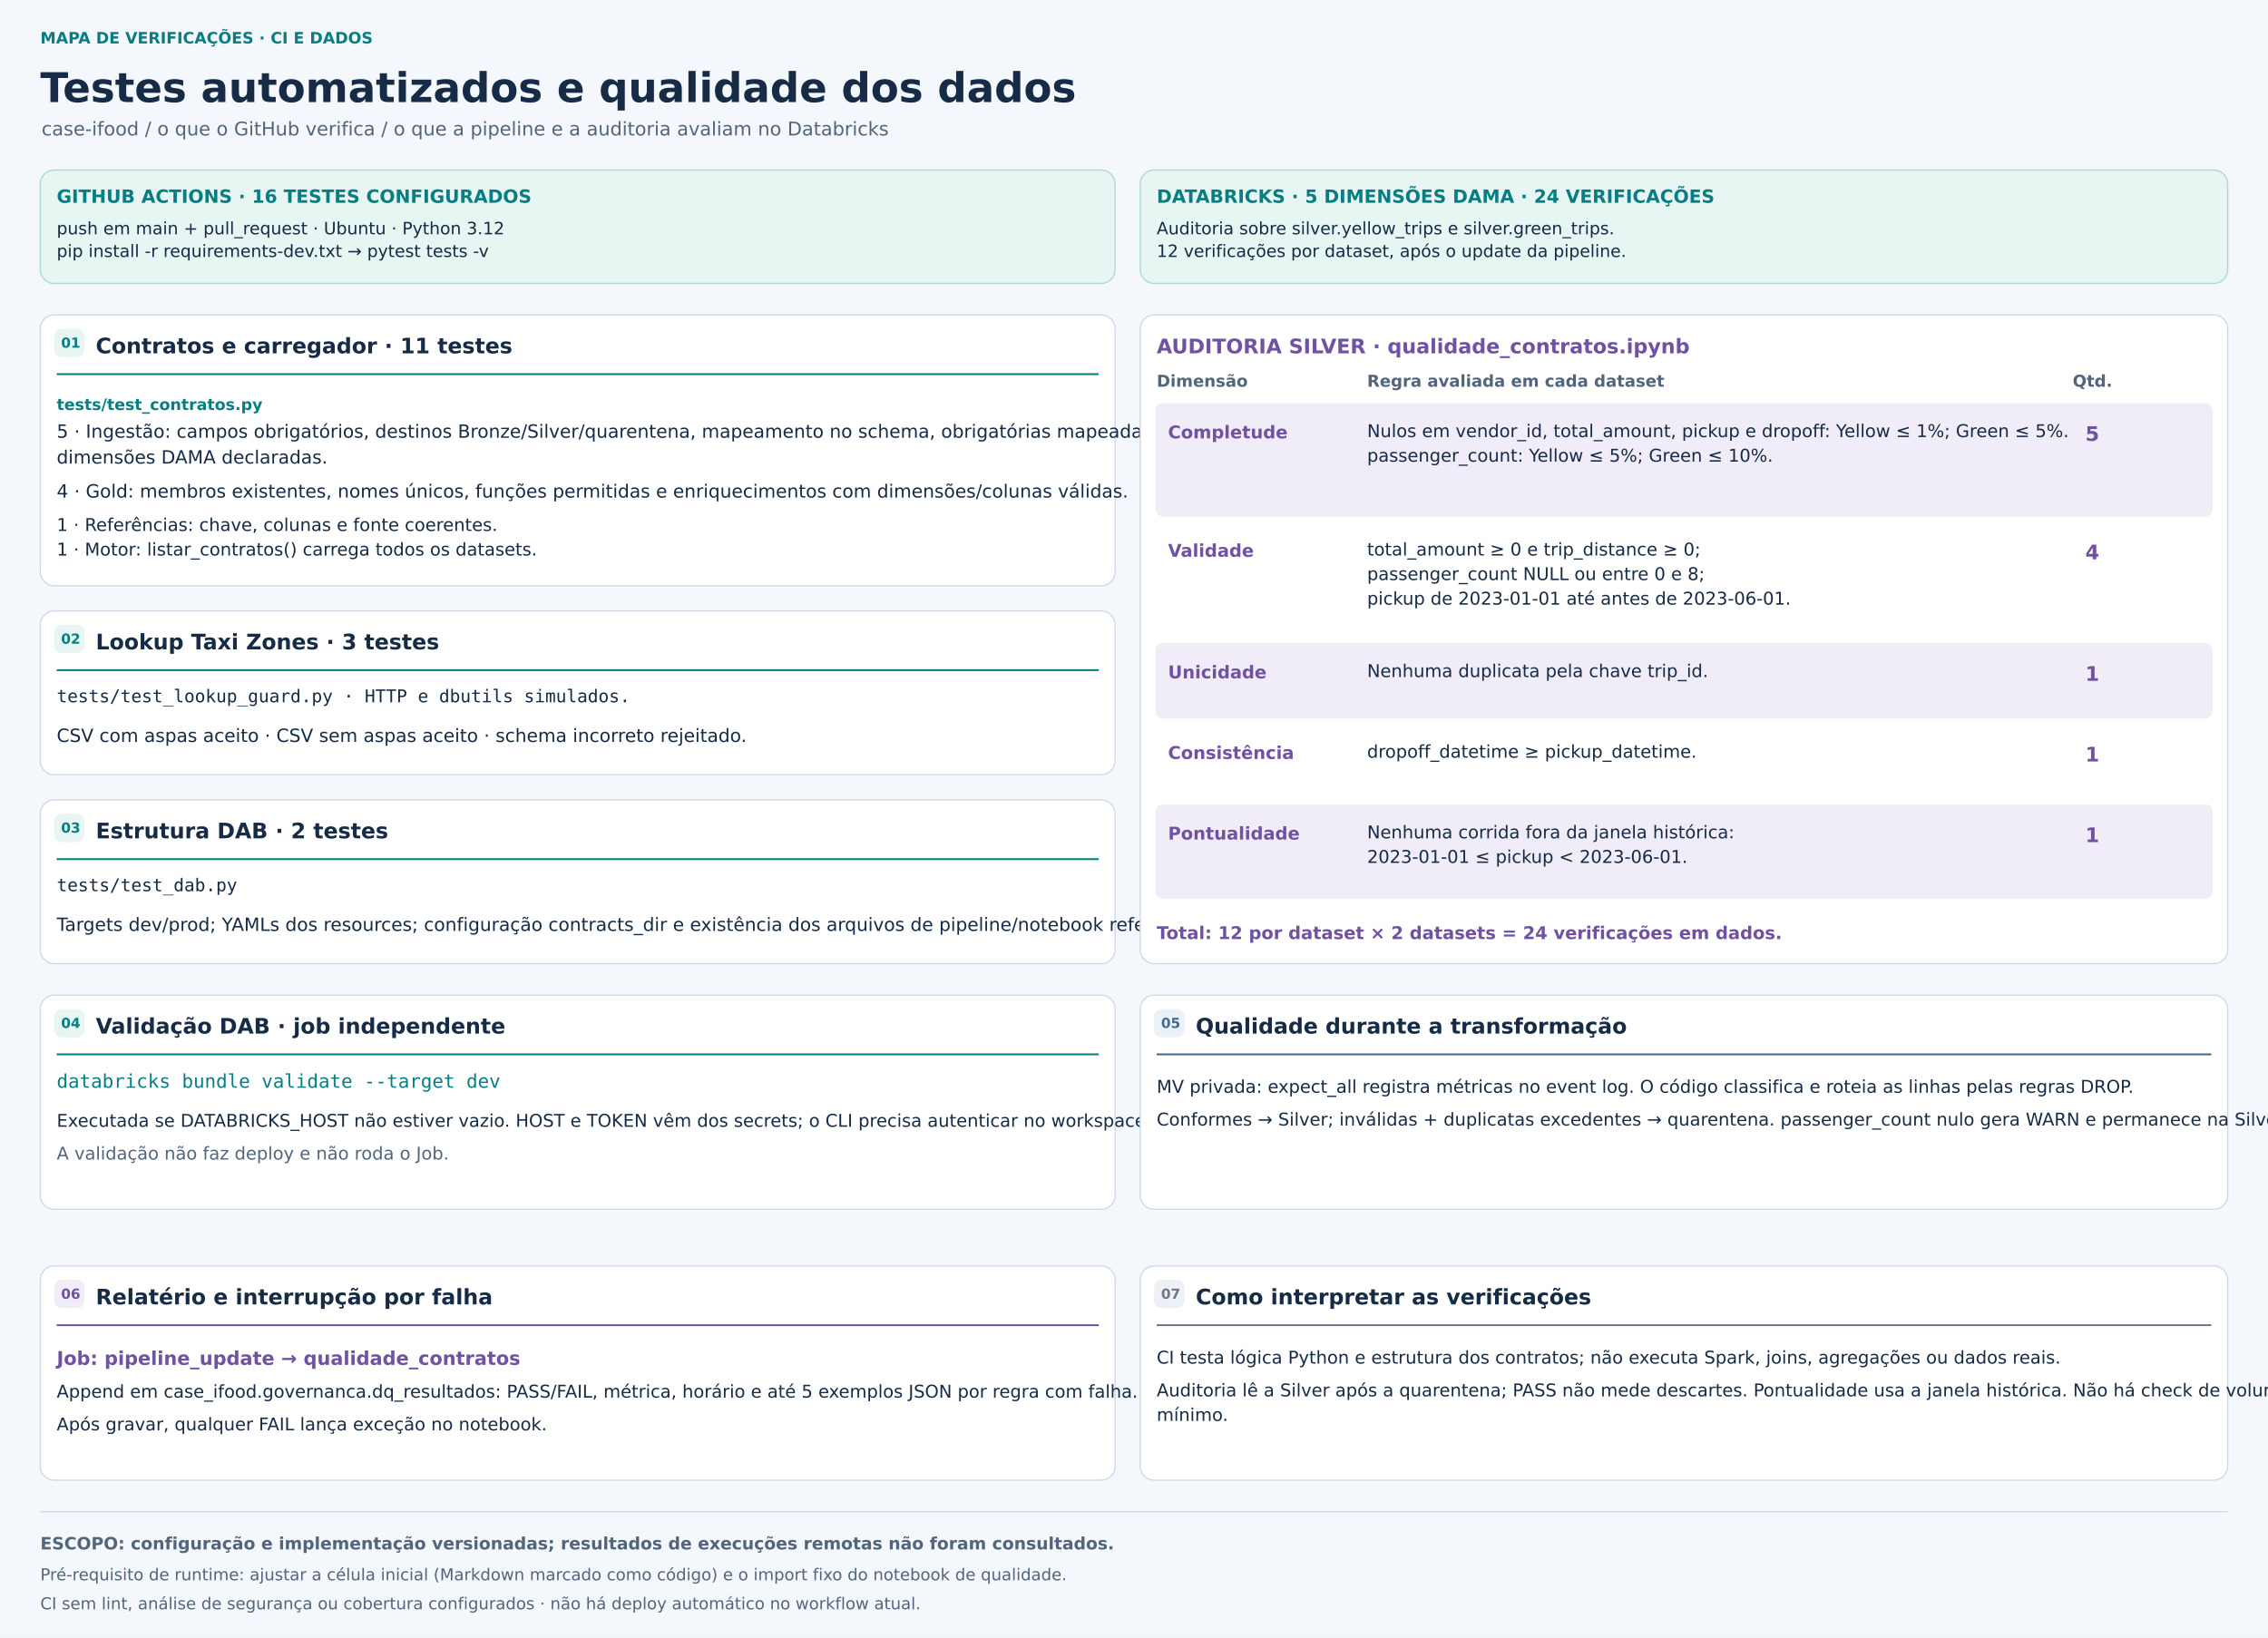
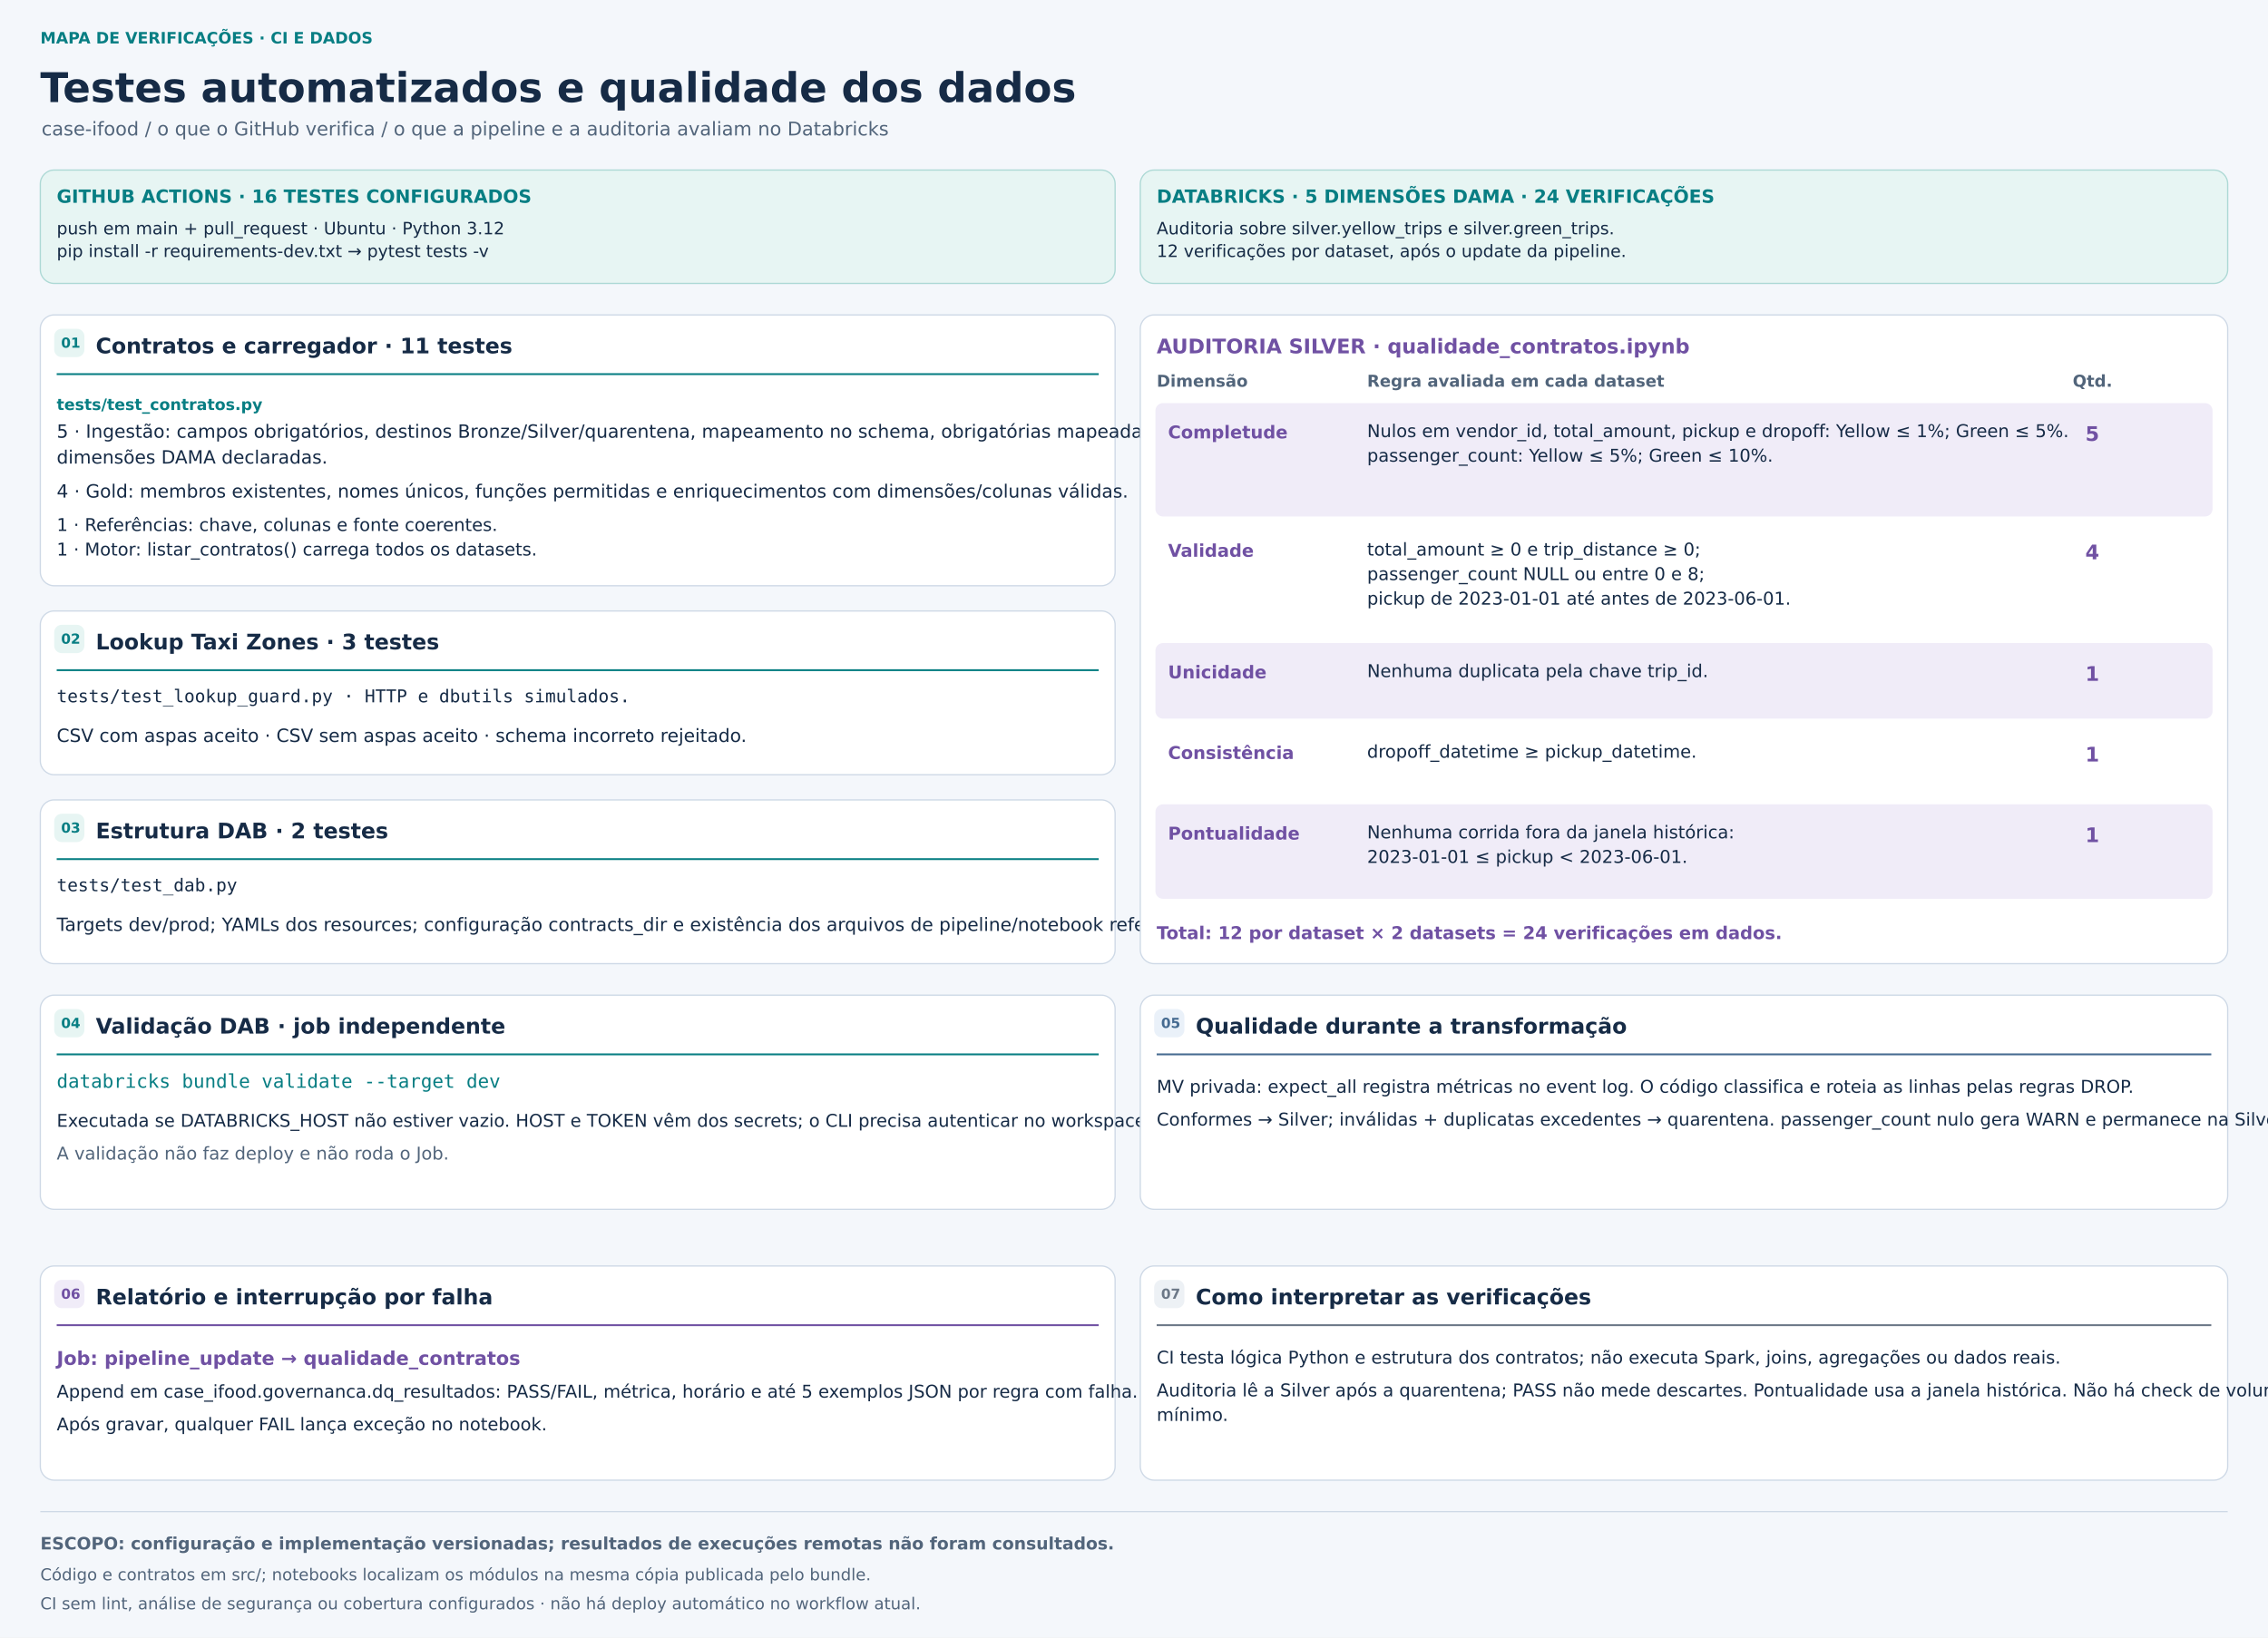
<svg xmlns="http://www.w3.org/2000/svg" width="3600" height="2600" viewBox="0 0 3600 2600" role="img" aria-labelledby="title desc">
  <rect width="3600" height="2600" fill="#F4F7FB" />
  <text x="64" y="69" font-family="'Segoe UI', 'DejaVu Sans', sans-serif" font-size="25" font-weight="700" fill="#087E83">MAPA DE VERIFICAÇÕES  ·  CI E DADOS</text>
  <text x="64" y="162" font-family="'Segoe UI', 'DejaVu Sans', sans-serif" font-size="65" font-weight="700" fill="#162B46">Testes automatizados e qualidade dos dados</text>
  <text x="66" y="215" font-family="'Segoe UI', 'DejaVu Sans', sans-serif" font-size="30" font-weight="400" fill="#52657B">case-ifood  /  o que o GitHub verifica  /  o que a pipeline e a auditoria avaliam no Databricks</text>
  <rect x="64" y="270" width="1706" height="180" rx="22" fill="#E7F5F3" stroke="#ADD9D5" stroke-width="2" />
  <text x="90" y="322" font-family="'Segoe UI', 'DejaVu Sans', sans-serif" font-size="29" font-weight="700" fill="#087E83">GITHUB ACTIONS · 16 TESTES CONFIGURADOS</text>
  <text x="90" y="372" font-family="'Segoe UI', 'DejaVu Sans', sans-serif" font-size="27" font-weight="400" fill="#162B46">push em main + pull_request · Ubuntu · Python 3.12</text>
  <text x="90" y="408" font-family="'Segoe UI', 'DejaVu Sans', sans-serif" font-size="27" font-weight="400" fill="#162B46">pip install -r requirements-dev.txt → pytest tests -v</text>
  <rect x="1810" y="270" width="1726" height="180" rx="22" fill="#E7F5F3" stroke="#ADD9D5" stroke-width="2" />
  <text x="1836" y="322" font-family="'Segoe UI', 'DejaVu Sans', sans-serif" font-size="29" font-weight="700" fill="#087E83">DATABRICKS · 5 DIMENSÕES DAMA · 24 VERIFICAÇÕES</text>
  <text x="1836" y="372" font-family="'Segoe UI', 'DejaVu Sans', sans-serif" font-size="27" font-weight="400" fill="#162B46">Auditoria sobre silver.yellow_trips e silver.green_trips.</text>
  <text x="1836" y="408" font-family="'Segoe UI', 'DejaVu Sans', sans-serif" font-size="27" font-weight="400" fill="#162B46">12 verificações por dataset, após o update da pipeline.</text>
  <rect x="64" y="500" width="1706" height="430" rx="22" fill="#FFFFFF" stroke="#CED9E6" stroke-width="2" />
  <rect x="86" y="522" width="48" height="45" rx="12" fill="#E7F5F3" stroke="none" stroke-width="2" />
  <text x="97" y="552" font-family="'Segoe UI', 'DejaVu Sans', sans-serif" font-size="22" font-weight="700" fill="#087E83">01</text>
  <text x="152" y="561" font-family="'Segoe UI', 'DejaVu Sans', sans-serif" font-size="34" font-weight="700" fill="#162B46">Contratos e carregador · 11 testes</text>
  <polyline points="90,594 1744,594" fill="none" stroke="#087E83" stroke-width="3" stroke-linejoin="round" />
  <text x="90" y="651" font-family="'Segoe UI', 'DejaVu Sans', sans-serif" font-size="25" font-weight="700" fill="#087E83">tests/test_contratos.py</text>
  <text x="90" y="695" font-family="'Segoe UI', 'DejaVu Sans', sans-serif" font-size="29" font-weight="400" fill="#162B46">5 · Ingestão: campos obrigatórios, destinos Bronze/Silver/quarentena, mapeamento no schema, obrigatórias mapeadas e</text>
  <text x="90" y="736" font-family="'Segoe UI', 'DejaVu Sans', sans-serif" font-size="29" font-weight="400" fill="#162B46">dimensões DAMA declaradas.</text>
  <text x="90" y="790" font-family="'Segoe UI', 'DejaVu Sans', sans-serif" font-size="29" font-weight="400" fill="#162B46">4 · Gold: membros existentes, nomes únicos, funções permitidas e enriquecimentos com dimensões/colunas válidas.</text>
  <text x="90" y="843" font-family="'Segoe UI', 'DejaVu Sans', sans-serif" font-size="28" font-weight="400" fill="#162B46">1 · Referências: chave, colunas e fonte coerentes.</text>
  <text x="90" y="882" font-family="'Segoe UI', 'DejaVu Sans', sans-serif" font-size="28" font-weight="400" fill="#162B46">1 · Motor: listar_contratos() carrega todos os datasets.</text>
  <rect x="64" y="970" width="1706" height="260" rx="22" fill="#FFFFFF" stroke="#CED9E6" stroke-width="2" />
  <rect x="86" y="992" width="48" height="45" rx="12" fill="#E7F5F3" stroke="none" stroke-width="2" />
  <text x="97" y="1022" font-family="'Segoe UI', 'DejaVu Sans', sans-serif" font-size="22" font-weight="700" fill="#087E83">02</text>
  <text x="152" y="1031" font-family="'Segoe UI', 'DejaVu Sans', sans-serif" font-size="34" font-weight="700" fill="#162B46">Lookup Taxi Zones · 3 testes</text>
  <polyline points="90,1064 1744,1064" fill="none" stroke="#087E83" stroke-width="3" stroke-linejoin="round" />
  <text x="90" y="1115" font-family="Consolas, 'DejaVu Sans Mono', monospace" font-size="28" font-weight="400" fill="#162B46">tests/test_lookup_guard.py · HTTP e dbutils simulados.</text>
  <text x="90" y="1178" font-family="'Segoe UI', 'DejaVu Sans', sans-serif" font-size="29" font-weight="400" fill="#162B46">CSV com aspas aceito · CSV sem aspas aceito · schema incorreto rejeitado.</text>
  <rect x="64" y="1270" width="1706" height="260" rx="22" fill="#FFFFFF" stroke="#CED9E6" stroke-width="2" />
  <rect x="86" y="1292" width="48" height="45" rx="12" fill="#E7F5F3" stroke="none" stroke-width="2" />
  <text x="97" y="1322" font-family="'Segoe UI', 'DejaVu Sans', sans-serif" font-size="22" font-weight="700" fill="#087E83">03</text>
  <text x="152" y="1331" font-family="'Segoe UI', 'DejaVu Sans', sans-serif" font-size="34" font-weight="700" fill="#162B46">Estrutura DAB · 2 testes</text>
  <polyline points="90,1364 1744,1364" fill="none" stroke="#087E83" stroke-width="3" stroke-linejoin="round" />
  <text x="90" y="1415" font-family="Consolas, 'DejaVu Sans Mono', monospace" font-size="28" font-weight="400" fill="#162B46">tests/test_dab.py</text>
  <text x="90" y="1478" font-family="'Segoe UI', 'DejaVu Sans', sans-serif" font-size="29" font-weight="400" fill="#162B46">Targets dev/prod; YAMLs dos resources; configuração contracts_dir e existência dos arquivos de pipeline/notebook referenciados.</text>
  <rect x="1810" y="500" width="1726" height="1030" rx="22" fill="#FFFFFF" stroke="#CED9E6" stroke-width="2" />
  <text x="1836" y="561" font-family="'Segoe UI', 'DejaVu Sans', sans-serif" font-size="32" font-weight="700" fill="#7051A3">AUDITORIA SILVER · qualidade_contratos.ipynb</text>
  <text x="1836" y="614" font-family="'Segoe UI', 'DejaVu Sans', sans-serif" font-size="26" font-weight="700" fill="#52657B">Dimensão</text>
  <text x="2170" y="614" font-family="'Segoe UI', 'DejaVu Sans', sans-serif" font-size="26" font-weight="700" fill="#52657B">Regra avaliada em cada dataset</text>
  <text x="3290" y="614" font-family="'Segoe UI', 'DejaVu Sans', sans-serif" font-size="26" font-weight="700" fill="#52657B">Qtd.</text>
  <rect x="1834" y="640" width="1678" height="180" rx="12" fill="#F0ECF8" stroke="none" stroke-width="2" />
  <text x="1854" y="696" font-family="'Segoe UI', 'DejaVu Sans', sans-serif" font-size="28" font-weight="700" fill="#7051A3">Completude</text>
  <text x="2170" y="694" font-family="'Segoe UI', 'DejaVu Sans', sans-serif" font-size="28" font-weight="400" fill="#162B46">Nulos em vendor_id, total_amount, pickup e dropoff: Yellow ≤ 1%; Green ≤ 5%.</text>
  <text x="2170" y="733" font-family="'Segoe UI', 'DejaVu Sans', sans-serif" font-size="28" font-weight="400" fill="#162B46">passenger_count: Yellow ≤ 5%; Green ≤ 10%.</text>
  <text x="3310" y="700" font-family="'Segoe UI', 'DejaVu Sans', sans-serif" font-size="32" font-weight="700" fill="#7051A3">5</text>
  <rect x="1834" y="828" width="1678" height="185" rx="12" fill="#FFFFFF" stroke="none" stroke-width="2" />
  <text x="1854" y="884" font-family="'Segoe UI', 'DejaVu Sans', sans-serif" font-size="28" font-weight="700" fill="#7051A3">Validade</text>
  <text x="2170" y="882" font-family="'Segoe UI', 'DejaVu Sans', sans-serif" font-size="28" font-weight="400" fill="#162B46">total_amount ≥ 0 e trip_distance ≥ 0;</text>
  <text x="2170" y="921" font-family="'Segoe UI', 'DejaVu Sans', sans-serif" font-size="28" font-weight="400" fill="#162B46">passenger_count NULL ou entre 0 e 8;</text>
  <text x="2170" y="960" font-family="'Segoe UI', 'DejaVu Sans', sans-serif" font-size="28" font-weight="400" fill="#162B46">pickup de 2023-01-01 até antes de 2023-06-01.</text>
  <text x="3310" y="888" font-family="'Segoe UI', 'DejaVu Sans', sans-serif" font-size="32" font-weight="700" fill="#7051A3">4</text>
  <rect x="1834" y="1021" width="1678" height="120" rx="12" fill="#F0ECF8" stroke="none" stroke-width="2" />
  <text x="1854" y="1077" font-family="'Segoe UI', 'DejaVu Sans', sans-serif" font-size="28" font-weight="700" fill="#7051A3">Unicidade</text>
  <text x="2170" y="1075" font-family="'Segoe UI', 'DejaVu Sans', sans-serif" font-size="28" font-weight="400" fill="#162B46">Nenhuma duplicata pela chave trip_id.</text>
  <text x="3310" y="1081" font-family="'Segoe UI', 'DejaVu Sans', sans-serif" font-size="32" font-weight="700" fill="#7051A3">1</text>
  <rect x="1834" y="1149" width="1678" height="120" rx="12" fill="#FFFFFF" stroke="none" stroke-width="2" />
  <text x="1854" y="1205" font-family="'Segoe UI', 'DejaVu Sans', sans-serif" font-size="28" font-weight="700" fill="#7051A3">Consistência</text>
  <text x="2170" y="1203" font-family="'Segoe UI', 'DejaVu Sans', sans-serif" font-size="28" font-weight="400" fill="#162B46">dropoff_datetime ≥ pickup_datetime.</text>
  <text x="3310" y="1209" font-family="'Segoe UI', 'DejaVu Sans', sans-serif" font-size="32" font-weight="700" fill="#7051A3">1</text>
  <rect x="1834" y="1277" width="1678" height="150" rx="12" fill="#F0ECF8" stroke="none" stroke-width="2" />
  <text x="1854" y="1333" font-family="'Segoe UI', 'DejaVu Sans', sans-serif" font-size="28" font-weight="700" fill="#7051A3">Pontualidade</text>
  <text x="2170" y="1331" font-family="'Segoe UI', 'DejaVu Sans', sans-serif" font-size="28" font-weight="400" fill="#162B46">Nenhuma corrida fora da janela histórica:</text>
  <text x="2170" y="1370" font-family="'Segoe UI', 'DejaVu Sans', sans-serif" font-size="28" font-weight="400" fill="#162B46">2023-01-01 ≤ pickup &lt; 2023-06-01.</text>
  <text x="3310" y="1337" font-family="'Segoe UI', 'DejaVu Sans', sans-serif" font-size="32" font-weight="700" fill="#7051A3">1</text>
  <text x="1836" y="1491" font-family="'Segoe UI', 'DejaVu Sans', sans-serif" font-size="28" font-weight="700" fill="#7051A3">Total: 12 por dataset × 2 datasets = 24 verificações em dados.</text>
  <rect x="64" y="1580" width="1706" height="340" rx="22" fill="#FFFFFF" stroke="#CED9E6" stroke-width="2" />
  <rect x="86" y="1602" width="48" height="45" rx="12" fill="#E7F5F3" stroke="none" stroke-width="2" />
  <text x="97" y="1632" font-family="'Segoe UI', 'DejaVu Sans', sans-serif" font-size="22" font-weight="700" fill="#087E83">04</text>
  <text x="152" y="1641" font-family="'Segoe UI', 'DejaVu Sans', sans-serif" font-size="34" font-weight="700" fill="#162B46">Validação DAB · job independente</text>
  <polyline points="90,1674 1744,1674" fill="none" stroke="#087E83" stroke-width="3" stroke-linejoin="round" />
  <text x="90" y="1727" font-family="Consolas, 'DejaVu Sans Mono', monospace" font-size="30" font-weight="400" fill="#087E83">databricks bundle validate --target dev</text>
  <text x="90" y="1789" font-family="'Segoe UI', 'DejaVu Sans', sans-serif" font-size="28" font-weight="400" fill="#162B46">Executada se DATABRICKS_HOST não estiver vazio. HOST e TOKEN vêm dos secrets; o CLI precisa autenticar no workspace.</text>
  <text x="90" y="1841" font-family="'Segoe UI', 'DejaVu Sans', sans-serif" font-size="28" font-weight="400" fill="#52657B">A validação não faz deploy e não roda o Job.</text>
  <rect x="1810" y="1580" width="1726" height="340" rx="22" fill="#FFFFFF" stroke="#CED9E6" stroke-width="2" />
  <rect x="1832" y="1602" width="48" height="45" rx="12" fill="#EAF1F9" stroke="none" stroke-width="2" />
  <text x="1843" y="1632" font-family="'Segoe UI', 'DejaVu Sans', sans-serif" font-size="22" font-weight="700" fill="#466B91">05</text>
  <text x="1898" y="1641" font-family="'Segoe UI', 'DejaVu Sans', sans-serif" font-size="34" font-weight="700" fill="#162B46">Qualidade durante a transformação</text>
  <polyline points="1836,1674 3510,1674" fill="none" stroke="#466B91" stroke-width="3" stroke-linejoin="round" />
  <text x="1836" y="1735" font-family="'Segoe UI', 'DejaVu Sans', sans-serif" font-size="28" font-weight="400" fill="#162B46">MV privada: expect_all registra métricas no event log. O código classifica e roteia as linhas pelas regras DROP.</text>
  <text x="1836" y="1787" font-family="'Segoe UI', 'DejaVu Sans', sans-serif" font-size="28" font-weight="400" fill="#162B46">Conformes → Silver; inválidas + duplicatas excedentes → quarentena. passenger_count nulo gera WARN e permanece na Silver.</text>
  <rect x="64" y="2010" width="1706" height="340" rx="22" fill="#FFFFFF" stroke="#CED9E6" stroke-width="2" />
  <rect x="86" y="2032" width="48" height="45" rx="12" fill="#F0ECF8" stroke="none" stroke-width="2" />
  <text x="97" y="2062" font-family="'Segoe UI', 'DejaVu Sans', sans-serif" font-size="22" font-weight="700" fill="#7051A3">06</text>
-   <text x="152" y="2071" font-family="'Segoe UI', 'DejaVu Sans', sans-serif" font-size="34" font-weight="700" fill="#162B46">Relatério e interrupção por falha</text>
+   <text x="152" y="2071" font-family="'Segoe UI', 'DejaVu Sans', sans-serif" font-size="34" font-weight="700" fill="#162B46">Relatório e interrupção por falha</text>
  <polyline points="90,2104 1744,2104" fill="none" stroke="#7051A3" stroke-width="3" stroke-linejoin="round" />
  <text x="90" y="2167" font-family="'Segoe UI', 'DejaVu Sans', sans-serif" font-size="30" font-weight="700" fill="#7051A3">Job: pipeline_update → qualidade_contratos</text>
  <text x="90" y="2219" font-family="'Segoe UI', 'DejaVu Sans', sans-serif" font-size="28" font-weight="400" fill="#162B46">Append em case_ifood.governanca.dq_resultados: PASS/FAIL, métrica, horário e até 5 exemplos JSON por regra com falha.</text>
  <text x="90" y="2271" font-family="'Segoe UI', 'DejaVu Sans', sans-serif" font-size="28" font-weight="400" fill="#162B46">Após gravar, qualquer FAIL lança exceção no notebook.</text>
  <rect x="1810" y="2010" width="1726" height="340" rx="22" fill="#FFFFFF" stroke="#CED9E6" stroke-width="2" />
  <rect x="1832" y="2032" width="48" height="45" rx="12" fill="#EDF1F5" stroke="none" stroke-width="2" />
  <text x="1843" y="2062" font-family="'Segoe UI', 'DejaVu Sans', sans-serif" font-size="22" font-weight="700" fill="#6C7887">07</text>
  <text x="1898" y="2071" font-family="'Segoe UI', 'DejaVu Sans', sans-serif" font-size="34" font-weight="700" fill="#162B46">Como interpretar as verificações</text>
  <polyline points="1836,2104 3510,2104" fill="none" stroke="#6C7887" stroke-width="3" stroke-linejoin="round" />
  <text x="1836" y="2165" font-family="'Segoe UI', 'DejaVu Sans', sans-serif" font-size="28" font-weight="400" fill="#162B46">CI testa lógica Python e estrutura dos contratos; não executa Spark, joins, agregações ou dados reais.</text>
  <text x="1836" y="2217" font-family="'Segoe UI', 'DejaVu Sans', sans-serif" font-size="28" font-weight="400" fill="#162B46">Auditoria lê a Silver após a quarentena; PASS não mede descartes. Pontualidade usa a janela histórica. Não há check de volume</text>
  <text x="1836" y="2256" font-family="'Segoe UI', 'DejaVu Sans', sans-serif" font-size="28" font-weight="400" fill="#162B46">mínimo.</text>
  <polyline points="64,2400 3536,2400" fill="none" stroke="#CED9E6" stroke-width="2" stroke-linejoin="round" />
  <text x="64" y="2460" font-family="'Segoe UI', 'DejaVu Sans', sans-serif" font-size="27" font-weight="700" fill="#52657B">ESCOPO: configuração e implementação versionadas; resultados de execuções remotas não foram consultados.</text>
-   <text x="64" y="2509" font-family="'Segoe UI', 'DejaVu Sans', sans-serif" font-size="26" font-weight="400" fill="#52657B">Pré-requisito de runtime: ajustar a célula inicial (Markdown marcado como código) e o import fixo do notebook de qualidade.</text>
+   <text x="64" y="2509" font-family="'Segoe UI', 'DejaVu Sans', sans-serif" font-size="26" font-weight="400" fill="#52657B">Código e contratos em src/; notebooks localizam os módulos na mesma cópia publicada pelo bundle.</text>
  <text x="64" y="2555" font-family="'Segoe UI', 'DejaVu Sans', sans-serif" font-size="26" font-weight="400" fill="#52657B">CI sem lint, análise de segurança ou cobertura configurados · não há deploy automático no workflow atual.</text>
</svg>
